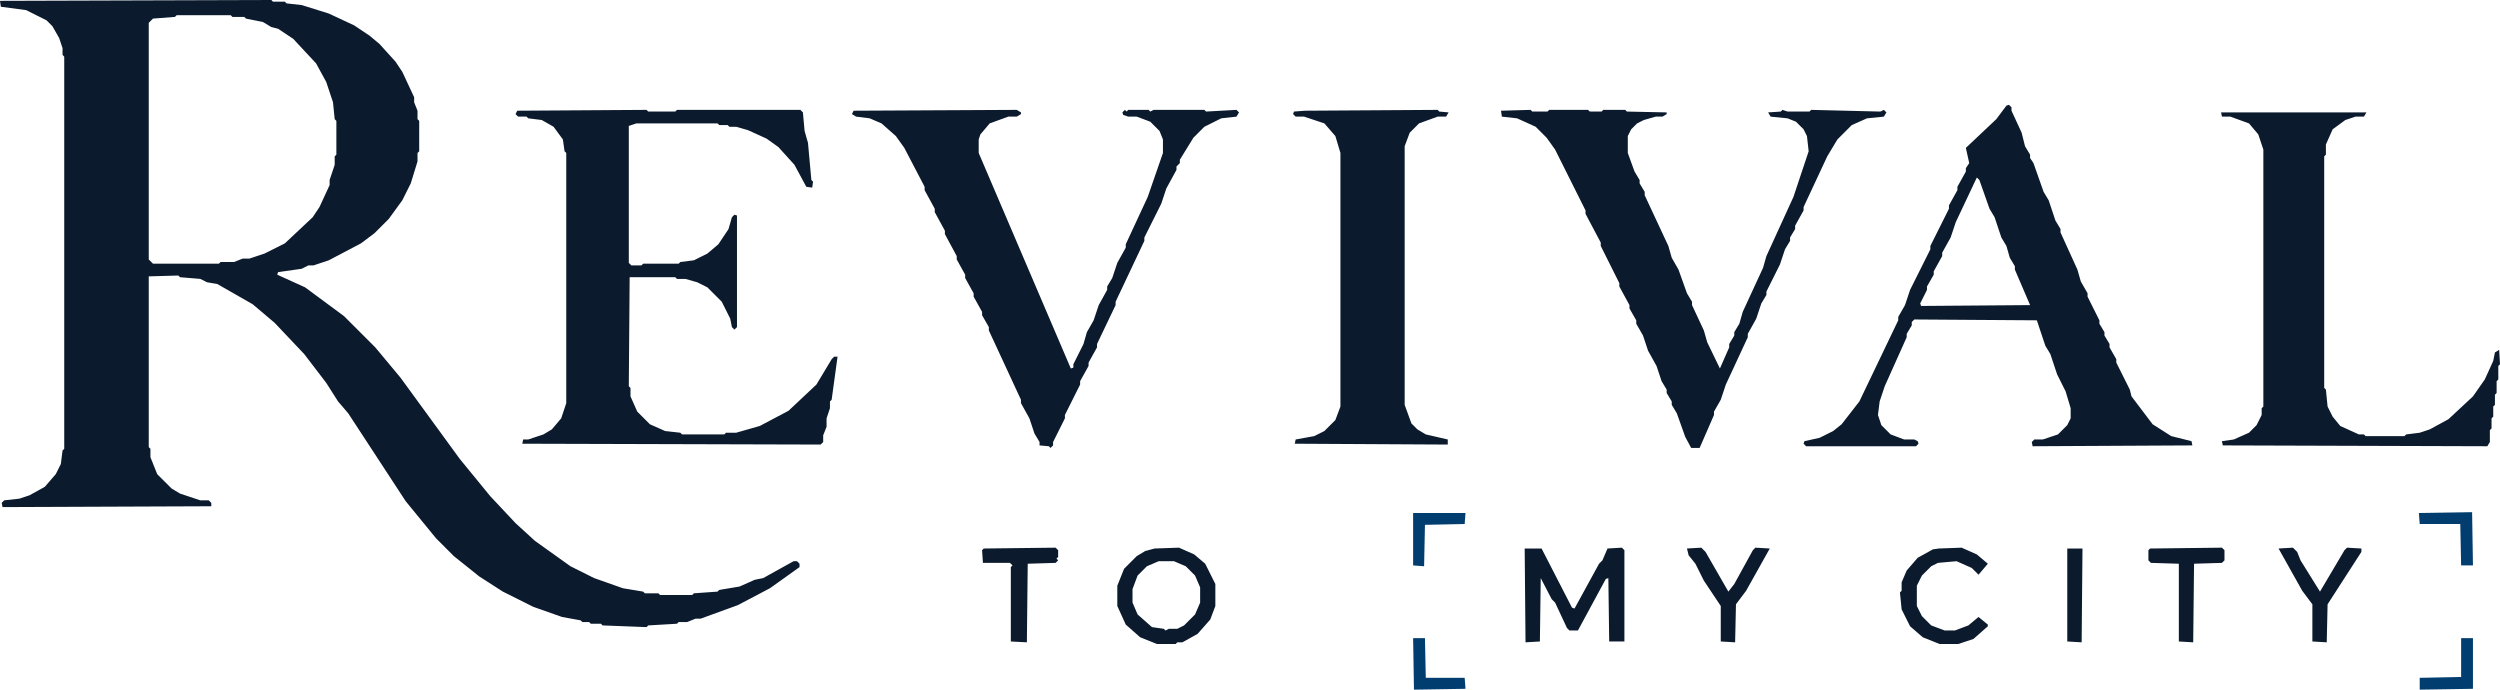
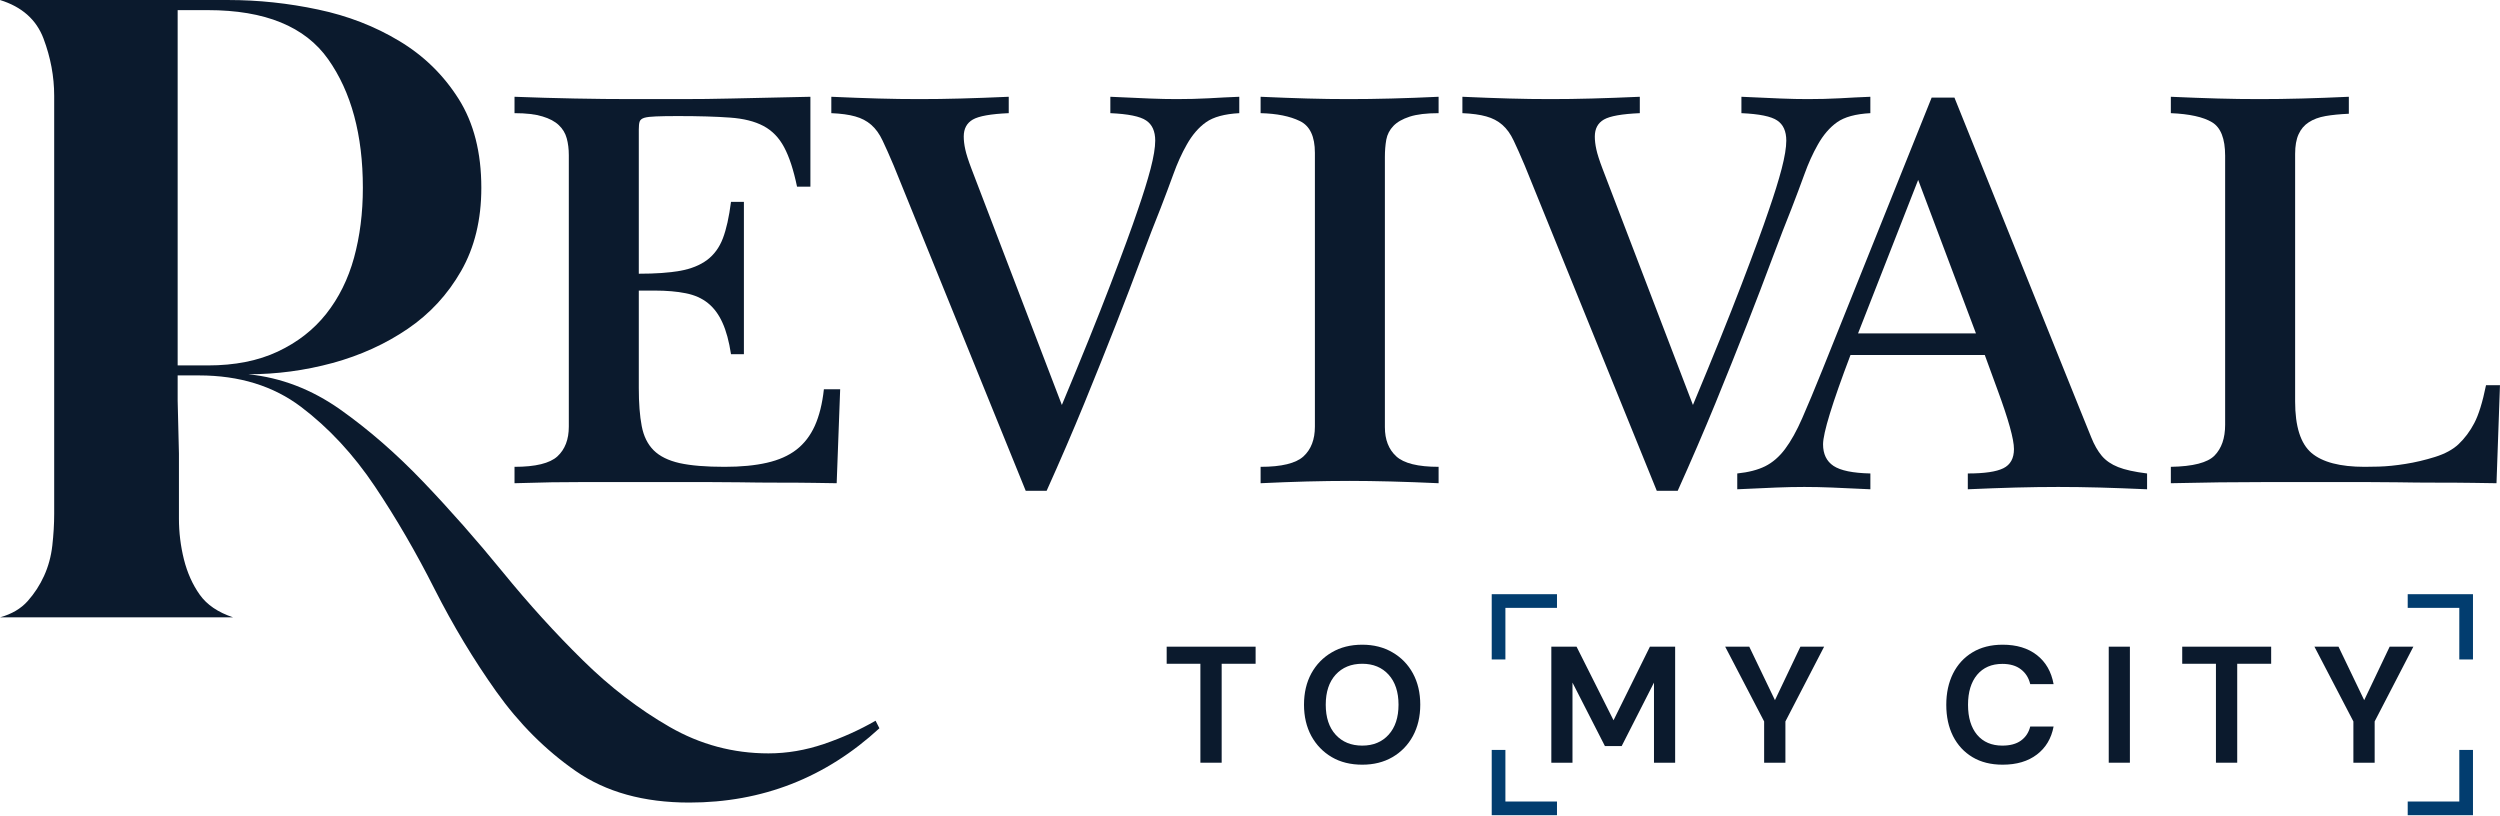
- <svg xmlns="http://www.w3.org/2000/svg" viewBox="147.5 226.5 1479 408" width="1479" height="408" role="img" aria-label="Revival To My City, primary lockup">
-   <path fill="#0B1A2D" data-role="word" d="M147.5,227L308,226.5L309,227.5L316,227.5L317,228.5L326,229.5L342,234.5L357,241.5L366,247.5L372,252.5L381.5,263L385.5,269L392.5,284L392.5,287L394.5,292L394.5,297L395.5,298L395.5,316L394.5,317L394.5,322L390.5,335L385.5,345L377.5,356L369,364.5L361,370.5L342,380.5L333,383.5L330,383.5L326,385.5L312,387.5L311.5,389L328,396.5L351,413.5L369.5,432L384.5,450L419.5,498L437.5,520L452.5,536L464,546.5L485,561.5L499,568.5L516,574.5L528,576.5L529,577.5L537,577.5L538,578.5L557,578.5L558,577.5L572,576.5L573,575.5L585,573.5L594,569.5L599,568.5L617,558.5L619,558.5L620.5,560L620.5,562L603,574.5L584,584.5L562,592.5L559,592.5L554,594.5L549,594.5L548,595.5L531,596.5L530,597.5L504,596.5L503,595.5L497,595.5L496,594.5L492,594.5L491,593.5L480,591.5L463,585.5L445,576.5L431,567.5L416,555.5L405.5,545L387.5,523L353.5,471L347.5,464L340.5,453L327.5,436L310,417.5L297,406.5L276,394.5L270,393.5L266,391.5L254,390.5L253,389.5L235.5,390L235.5,491L236.5,492L236.5,497L240.5,507L249,515.5L254,518.5L266,522.5L271,522.5L272.5,524L272.5,526L149,526.5L148.5,524L150,522.5L159,521.5L165,519.5L174,514.5L180.5,507L183.5,501L184.5,493L185.5,492L185.5,260L184.5,259L184.5,255L182.5,249L178.5,242L175,238.5L163,232.5L148,230.5ZM252,235.5L251,236.5L238,237.5L235.5,240L235.5,380L238,382.5L277,382.5L278,381.5L286,381.5L291,379.5L295,379.5L304,376.5L316,370.5L332.5,355L336.5,349L342.5,336L342.5,333L345.5,324L345.5,319L346.5,318L346.5,298L345.5,297L344.5,287L340.5,275L334.5,264L321,249.5L312,243.5L308,242.5L303,239.5L293,237.5L292,236.5L285,236.5L284,235.5ZM1334.5,289L1336,288.5L1337.5,290L1337.5,292L1343.5,305L1345.5,313L1348.5,318L1348.5,320L1350.5,323L1356.5,340L1359.5,345L1363.5,357L1366.5,362L1366.5,364L1376.5,386L1378.5,393L1382.5,400L1382.5,402L1389.5,416L1389.5,418L1392.5,423L1392.5,425L1395.5,430L1395.5,432L1399.5,439L1399.5,441L1407.5,457L1408.5,461L1421,477.5L1432,484.5L1444,487.5L1444.5,490L1350,490.5L1349.5,488L1351,486.5L1356,486.5L1365,483.5L1370.5,478L1372.5,474L1372.5,468L1369.5,458L1364.5,448L1360.5,436L1357.5,431L1352.5,416L1280,415.5L1278.5,417L1278.5,419L1275.5,424L1275.5,426L1262.5,455L1259.5,464L1258.5,472L1260.5,478L1266,483.5L1274,486.5L1280,486.5L1282,487.5L1282.5,489L1281,490.5L1216,490.5L1214.5,489L1215,487.5L1224,485.5L1232,481.5L1237,477.5L1247.5,464L1270.5,416L1270.5,414L1274.5,407L1277.5,398L1289.5,374L1289.5,372L1300.5,350L1300.5,348L1305.5,339L1305.5,337L1310.5,328L1310.5,326L1312.5,323L1310.5,314L1328.5,297ZM453.5,292L530,291.5L531,292.5L547,292.5L548,291.5L621,291.5L622.5,293L623.5,304L625.5,311L627.5,333L628.5,334L628,337.5L624.5,337L617.5,324L608,313.5L601,308.5L590,303.5L583,301.5L579,301.5L578,300.5L573,300.5L572,299.5L524,299.5L519.5,301L519.5,382L521,383.5L527,383.5L528,382.5L549,382.5L550,381.5L558,380.5L566,376.5L572.5,371L578.5,362L580.5,355L582,353.5L583.5,354L583.5,420L582,421.5L580.5,420L579.5,415L574.5,405L566,396.5L560,393.5L553,391.5L548,391.5L547,390.5L520,390.5L519.5,455L520.5,456L520.5,461L524.5,470L532,477.5L541,481.5L550,482.5L551,483.5L576,483.5L577,482.5L583,482.5L597,478.5L614,469.5L630.5,454L639.5,439L641,437.5L643,437.5L639.5,463L638.5,464L638.5,468L636.5,474L636.5,479L634.5,484L634.5,488L633,489.5L456.5,489L457,486.5L460,486.5L469,483.5L474,480.5L479.5,474L482.5,465L482.5,317L481.5,316L480.5,309L475,301.5L468,297.5L460,296.5L459,295.5L454,295.5L452.5,294ZM652.5,292L749,291.5L751.5,293L751.5,294L749,295.5L744,295.5L733,299.5L727.5,306L726.5,309L726.5,317L781,444.5L782.5,444L782.5,442L788.5,430L790.5,423L794.5,416L797.5,407L802.5,398L802.5,396L805.5,391L808.5,382L813.5,373L813.5,371L826.5,343L835.5,317L835.5,309L833.5,304L828,298.5L820,295.5L815,295.5L812,294.5L811.5,293L813,291.5L814,292.5L815,291.5L827,291.5L828,292.5L830,291.5L860,291.5L861,292.5L879,291.5L880.5,293L879,295.5L870,296.5L860,301.5L853.5,308L845.5,321L845.5,323L843.5,325L843.5,327L837.5,338L834.5,347L824.5,367L824.5,369L807.5,405L807.5,407L796.5,430L796.5,432L791.5,441L791.5,443L786.5,452L786.5,454L777.5,472L777.5,474L770.5,488L770.5,490L769,491.5L768,490.5L762.5,490L762.5,488L759.5,483L756.5,474L751.5,465L751.5,463L732.5,422L732.5,420L728.5,413L728.5,411L723.5,402L723.5,400L718.5,391L718.5,389L713.5,380L713.5,378L706.5,365L706.5,363L700.5,352L700.5,350L694.5,339L694.5,337L682.5,314L677.5,307L669,299.5L662,296.5L654,295.5L651.5,294ZM919.5,292L998,291.5L999,292.5L1004.5,293L1003,295.5L998,295.5L987,299.5L981.5,305L978.5,313L978.5,466L982.5,477L986,480.5L991,483.5L1004,486.5L1004,489.5L913.5,489L914,486.5L925,484.5L931,481.5L937.5,475L940.5,467L940.5,317L937.5,307L931,299.5L919,295.5L914,295.5L912.5,294L913,292.5ZM1035.5,292L1053,291.5L1054,292.5L1063,292.5L1064,291.5L1087,291.5L1088,292.5L1095,292.5L1096,291.5L1109,291.5L1110,292.5L1133.5,293L1133.5,294L1131,295.5L1127,295.5L1120,297.5L1116,299.5L1112.5,303L1110.5,307L1110.5,317L1114.5,328L1117.5,333L1117.5,335L1120.5,340L1120.5,342L1134.5,372L1136.5,379L1140.5,386L1145.5,400L1148.5,405L1148.5,407L1155.5,422L1157.5,429L1165,444.5L1170.5,432L1170.5,430L1173.5,425L1173.5,423L1176.5,418L1178.5,411L1190.5,385L1192.5,378L1208.5,343L1217.5,316L1216.5,307L1214.5,303L1210,298.5L1205,296.5L1195,295.5L1193.5,293L1201,292.5L1202,291.5L1205,292.5L1218,292.5L1219,291.5L1260,292.5L1262,291.5L1263.5,293L1262,295.5L1252,296.5L1243,300.5L1234.5,309L1228.5,319L1214.5,349L1214.5,351L1209.5,360L1209.5,362L1206.5,367L1206.5,369L1203.5,374L1200.5,383L1192.5,399L1192.5,401L1189.5,406L1186.5,415L1181.5,424L1181.5,426L1168.5,454L1165.5,463L1161.5,470L1161.5,472L1153,491.5L1148,491.5L1144.5,485L1139.5,471L1136.5,466L1136.5,464L1133.5,459L1133.5,457L1130.5,452L1127.5,443L1122.5,434L1119.5,425L1115.5,418L1115.5,416L1111.5,409L1111.5,407L1105.5,396L1105.5,394L1094.5,372L1094.5,370L1085.5,353L1085.5,351L1067.5,315L1062.5,308L1056,301.5L1045,296.5L1036,295.5ZM1461.5,293L1547.5,293L1546,295.5L1541,295.5L1535,297.5L1527.5,303L1523.5,312L1523.5,318L1522.5,319L1522.5,456L1523.5,457L1524.5,467L1527.5,473L1532,478.5L1543,483.5L1546,483.5L1547,484.5L1570,484.5L1571,483.5L1579,482.5L1585,480.5L1596,474.5L1610.5,461L1617.5,451L1622.5,440L1623.5,435L1626,433.5L1626.5,442L1625.5,443L1625.5,451L1624.5,452L1624.5,459L1623.5,460L1623.5,466L1622.5,467L1622.5,473L1621.5,474L1621.5,480L1620.5,481L1620.5,488L1619,490.5L1462.5,490L1462,487.5L1469,486.5L1478,482.5L1482.5,478L1485.5,472L1485.5,468L1486.5,467L1486.5,315L1483.5,306L1478,299.5L1467,295.5L1462,295.5ZM1317,331.5L1304.5,358L1301.5,367L1296.5,376L1296.5,378L1291.5,387L1291.5,389L1287.5,396L1287.5,398L1283.5,406L1284,407.5L1348.5,407L1339.5,386L1339.5,384L1336.5,379L1334.5,372L1331.5,367L1327.5,355L1324.5,350L1318.5,333ZM729.5,551L772,550.5L773.5,552L773.5,556L772.5,557L773.5,558L772,559.5L755.5,560L755,606.5L745.5,606L745.5,562L746.5,561L745,559.5L729,559.5L728.5,552ZM830.5,551L845,550.5L854,554.5L860.5,560L866.5,572L866.5,585L863.5,593L856,601.5L847,606.5L844,606.5L843,607.5L832,607.5L822,603.5L813.5,596L808.5,585L808.5,573L812.5,563L820,555.5L825,552.5ZM1049.5,551L1059.5,551L1077.5,586L1079,586.5L1093.5,560L1095.5,558L1098.5,551L1107,550.5L1108.5,552L1108.5,606L1099.5,606L1099,568.5L1097.5,569L1081,599.5L1076,599.5L1074.5,598L1067.5,583L1065.5,581L1059,568.5L1058.5,606L1050,606.5ZM1145.5,551L1154,550.5L1156.5,553L1170,576.5L1173.5,572L1184.5,552L1186,550.5L1194.5,551L1180.5,576L1174.5,584L1174,606.5L1165.5,606L1165.5,585L1155.5,570L1150.5,560L1146.5,555ZM1294.5,551L1308,550.5L1317,554.5L1323.5,560L1318,566.5L1314,562.5L1305,558.5L1294,559.5L1290,561.5L1284.5,567L1281.5,573L1281.5,585L1284.5,591L1290,596.5L1298,599.5L1304,599.5L1312,596.5L1318,591.5L1323.5,596L1323.5,597L1315,604.5L1306,607.5L1295,607.5L1285,603.5L1277.5,597L1272.5,587L1271.5,577L1272.5,576L1272.5,571L1275.5,564L1282,556.5L1291,551.5ZM1370.5,551L1379.5,551L1379,606.5L1370.5,606ZM1419.5,551L1462,550.5L1463.5,552L1463.5,558L1462,559.5L1445.5,560L1445,606.5L1436.5,606L1436.5,560L1420,559.5L1418.5,558L1418.5,552ZM1495.5,551L1504,550.5L1506.5,553L1508.5,558L1520,576.5L1534.5,552L1536,550.5L1544.5,551L1544.5,553L1524.5,584L1524,606.5L1515.5,606L1515.5,584L1509.5,576ZM833,558.5L826,561.5L820.5,567L817.5,575L817.5,583L820.5,590L829,597.5L836,598.5L837,599.5L839,598.5L844,598.5L848,596.5L854.5,590L857.5,583L857.5,574L854.5,567L849,561.5L842,558.5Z" />
-   <path fill="#023D6F" data-role="accent" d="M983.5,530L1014.5,530L1014,536.5L990.5,537L990,561.5L983.5,561ZM1578.5,530L1610,529.5L1610.5,561L1603.5,561L1603,536.5L1579,536.5ZM983.5,604L990.5,604L991,627.5L1014,627.5L1014.5,634L984,634.5ZM1603.5,604L1610.5,604L1610.5,634L1579,634.5L1579,627.5L1603.5,627Z" />
+ <svg xmlns="http://www.w3.org/2000/svg" viewBox="22.44 134.16 335.99 109.56" width="335.99" height="109.56" role="img" aria-label="Revival To My City, primary lockup">
+   <g transform="matrix(1, 0, 0, 1, 16, 98)" fill="#0B1A2D">
+     <g fill="#0B1A2D">
+       <g transform="matrix(1, 0, 0, 1, 201, 48)" fill="#0B1A2D">
+         <g fill="#0B1A2D">
+           <g fill-opacity="1" fill="#0B1A2D">
+             <g transform="translate(3.229813, 52.94697)" fill="#0B1A2D">
+               <g fill="#0B1A2D">
+                 <path fill="#0B1A2D" d="M -1.25 -51.781 C 1.102 -51.676 3.207 -51.598 5.062 -51.547 C 6.914 -51.492 8.758 -51.469 10.594 -51.469 C 12.375 -51.469 14.227 -51.492 16.156 -51.547 C 18.094 -51.598 20.238 -51.676 22.594 -51.781 L 22.594 -49.578 C 20.188 -49.473 18.578 -49.188 17.766 -48.719 C 16.953 -48.25 16.547 -47.488 16.547 -46.438 C 16.547 -45.914 16.613 -45.344 16.75 -44.719 C 16.883 -44.094 17.16 -43.227 17.578 -42.125 L 29.734 -10.359 C 32.398 -16.734 34.566 -22.102 36.234 -26.469 C 37.91 -30.844 39.145 -34.207 39.938 -36.562 C 40.664 -38.656 41.238 -40.5 41.656 -42.094 C 42.07 -43.688 42.281 -44.953 42.281 -45.891 C 42.281 -47.148 41.875 -48.051 41.062 -48.594 C 40.258 -49.145 38.656 -49.473 36.25 -49.578 L 36.25 -51.781 C 38.445 -51.676 40.211 -51.598 41.547 -51.547 C 42.879 -51.492 44.094 -51.469 45.188 -51.469 C 46.656 -51.469 48.082 -51.504 49.469 -51.578 C 50.852 -51.66 52.223 -51.727 53.578 -51.781 L 53.578 -49.578 C 51.598 -49.473 50.109 -49.066 49.109 -48.359 C 48.117 -47.66 47.254 -46.656 46.516 -45.344 C 45.836 -44.145 45.238 -42.82 44.719 -41.375 C 44.195 -39.938 43.625 -38.41 43 -36.797 C 42.258 -34.961 41.391 -32.711 40.391 -30.047 C 39.398 -27.379 38.266 -24.41 36.984 -21.141 C 35.703 -17.867 34.289 -14.348 32.75 -10.578 C 31.207 -6.816 29.52 -2.898 27.688 1.172 L 24.875 1.172 L 7.141 -42.516 C 6.566 -43.879 6.066 -45.004 5.641 -45.891 C 5.223 -46.785 4.711 -47.492 4.109 -48.016 C 3.516 -48.535 2.797 -48.91 1.953 -49.141 C 1.117 -49.379 0.051 -49.523 -1.25 -49.578 Z M -1.25 -51.781 " />
+               </g>
+             </g>
+           </g>
+         </g>
+       </g>
+       <g transform="matrix(1, 0, 0, 1, 73, 48)" fill="#0B1A2D">
+         <g fill="#0B1A2D">
+           <g fill-opacity="1" fill="#0B1A2D">
+             <g transform="translate(0.464393, 52.94697)" fill="#0B1A2D">
+               <g fill="#0B1A2D">
+                 <path fill="#0B1A2D" d="M 2.125 -51.781 C 4.844 -51.676 7.547 -51.598 10.234 -51.547 C 12.93 -51.492 15.457 -51.469 17.812 -51.469 C 20.113 -51.469 22.375 -51.469 24.594 -51.469 C 26.812 -51.469 29.02 -51.492 31.219 -51.547 L 41.891 -51.781 L 41.891 -39.703 L 40.094 -39.703 C 39.625 -41.953 39.047 -43.719 38.359 -45 C 37.68 -46.281 36.754 -47.234 35.578 -47.859 C 34.398 -48.484 32.895 -48.859 31.062 -48.984 C 29.238 -49.117 26.91 -49.188 24.078 -49.188 C 22.828 -49.188 21.848 -49.172 21.141 -49.141 C 20.43 -49.117 19.906 -49.055 19.562 -48.953 C 19.227 -48.848 19.02 -48.676 18.938 -48.438 C 18.863 -48.207 18.828 -47.859 18.828 -47.391 L 18.828 -28 C 21.078 -28 22.93 -28.129 24.391 -28.391 C 25.859 -28.66 27.062 -29.145 28 -29.844 C 28.945 -30.551 29.656 -31.52 30.125 -32.75 C 30.594 -33.977 30.957 -35.613 31.219 -37.656 L 32.953 -37.656 L 32.953 -17.188 L 31.219 -17.188 C 30.957 -18.906 30.578 -20.312 30.078 -21.406 C 29.586 -22.508 28.938 -23.391 28.125 -24.047 C 27.312 -24.703 26.316 -25.145 25.141 -25.375 C 23.961 -25.613 22.566 -25.734 20.953 -25.734 L 18.828 -25.734 L 18.828 -12.625 C 18.828 -10.594 18.957 -8.895 19.219 -7.531 C 19.477 -6.164 20.016 -5.078 20.828 -4.266 C 21.641 -3.461 22.801 -2.891 24.312 -2.547 C 25.832 -2.211 27.848 -2.047 30.359 -2.047 C 32.555 -2.047 34.453 -2.227 36.047 -2.594 C 37.641 -2.957 38.957 -3.539 40 -4.344 C 41.051 -5.156 41.879 -6.227 42.484 -7.562 C 43.086 -8.906 43.492 -10.539 43.703 -12.469 L 45.891 -12.469 L 45.422 0.156 C 44.848 0.156 43.844 0.141 42.406 0.109 C 40.969 0.086 39.367 0.078 37.609 0.078 C 35.859 0.078 34.094 0.062 32.312 0.031 C 30.539 0.008 29.078 0 27.922 0 L 11.453 0 C 10.035 0 8.594 0.008 7.125 0.031 C 5.664 0.062 4 0.102 2.125 0.156 L 2.125 -2.047 C 4.945 -2.047 6.867 -2.516 7.891 -3.453 C 8.91 -4.391 9.422 -5.723 9.422 -7.453 L 9.422 -43.938 C 9.422 -44.77 9.328 -45.523 9.141 -46.203 C 8.953 -46.891 8.598 -47.477 8.078 -47.969 C 7.555 -48.469 6.82 -48.859 5.875 -49.141 C 4.938 -49.43 3.688 -49.578 2.125 -49.578 Z M 2.125 -51.781 " />
+               </g>
+             </g>
+           </g>
+         </g>
+       </g>
+       <g transform="matrix(1, 0, 0, 1, 238, 48)" fill="#0B1A2D">
+         <g fill="#0B1A2D">
+           <g fill-opacity="1" fill="#0B1A2D">
+             <g transform="translate(2.467598, 53.76074)" fill="#0B1A2D">
+               <g fill="#0B1A2D">
+                 <path fill="#0B1A2D" d="M 25.578 -52.484 L 28.641 -52.484 L 45.5 -10.594 C 46.125 -9.07 46.633 -7.812 47.031 -6.812 C 47.426 -5.82 47.895 -5 48.438 -4.344 C 48.988 -3.695 49.723 -3.191 50.641 -2.828 C 51.555 -2.461 52.852 -2.176 54.531 -1.969 L 54.531 0.156 C 52.176 0.051 50.055 -0.023 48.172 -0.078 C 46.285 -0.129 44.426 -0.156 42.594 -0.156 C 40.719 -0.156 38.812 -0.129 36.875 -0.078 C 34.938 -0.023 32.789 0.051 30.438 0.156 L 30.438 -1.969 C 32.688 -1.969 34.281 -2.203 35.219 -2.672 C 36.164 -3.141 36.641 -4 36.641 -5.25 C 36.641 -6.562 35.906 -9.207 34.438 -13.188 L 32.719 -17.891 L 14.672 -17.891 C 12.211 -11.398 10.984 -7.398 10.984 -5.891 C 10.984 -4.578 11.453 -3.609 12.391 -2.984 C 13.336 -2.359 14.988 -2.02 17.344 -1.969 L 17.344 0.156 C 15.145 0.051 13.414 -0.023 12.156 -0.078 C 10.906 -0.129 9.676 -0.156 8.469 -0.156 C 7.219 -0.156 5.961 -0.129 4.703 -0.078 C 3.453 -0.023 1.699 0.051 -0.547 0.156 L -0.547 -1.969 C 0.961 -2.125 2.211 -2.445 3.203 -2.938 C 4.203 -3.438 5.094 -4.207 5.875 -5.25 C 6.664 -6.301 7.438 -7.688 8.188 -9.406 C 8.945 -11.133 9.852 -13.305 10.906 -15.922 Z M 15.688 -20.797 L 31.531 -20.797 L 23.766 -41.422 Z M 15.688 -20.797 " />
+               </g>
+             </g>
+           </g>
+         </g>
+       </g>
+       <g transform="matrix(1, 0, 0, 1, 296, 48)" fill="#0B1A2D">
+         <g fill="#0B1A2D">
+           <g fill-opacity="1" fill="#0B1A2D">
+             <g transform="translate(0.0675719, 52.94697)" fill="#0B1A2D">
+               <g fill="#0B1A2D">
+                 <path fill="#0B1A2D" d="M 2.125 -51.781 C 4.477 -51.676 6.582 -51.598 8.438 -51.547 C 10.289 -51.492 12.16 -51.469 14.047 -51.469 C 15.867 -51.469 17.758 -51.492 19.719 -51.547 C 21.688 -51.598 23.797 -51.676 26.047 -51.781 L 26.047 -49.5 C 24.836 -49.445 23.789 -49.344 22.906 -49.188 C 22.02 -49.031 21.273 -48.754 20.672 -48.359 C 20.066 -47.973 19.609 -47.438 19.297 -46.75 C 18.984 -46.07 18.828 -45.188 18.828 -44.094 L 18.828 -10.828 C 18.828 -7.484 19.555 -5.18 21.016 -3.922 C 22.484 -2.672 24.867 -2.047 28.172 -2.047 C 28.379 -2.047 29.016 -2.055 30.078 -2.078 C 31.148 -2.109 32.344 -2.227 33.656 -2.438 C 34.969 -2.645 36.289 -2.957 37.625 -3.375 C 38.957 -3.789 40.016 -4.363 40.797 -5.094 C 41.629 -5.883 42.332 -6.828 42.906 -7.922 C 43.488 -9.023 44.016 -10.723 44.484 -13.016 L 46.359 -13.016 L 45.891 0.156 C 45.316 0.156 44.285 0.141 42.797 0.109 C 41.305 0.086 39.656 0.078 37.844 0.078 C 36.039 0.078 34.266 0.062 32.516 0.031 C 30.766 0.008 29.344 0 28.25 0 C 23.852 0 19.492 0 15.172 0 C 10.859 0 6.508 0.051 2.125 0.156 L 2.125 -2.047 C 5.102 -2.098 7.062 -2.602 8 -3.562 C 8.945 -4.531 9.422 -5.906 9.422 -7.688 L 9.422 -43.859 C 9.422 -46.16 8.832 -47.66 7.656 -48.359 C 6.477 -49.066 4.633 -49.473 2.125 -49.578 Z M 2.125 -51.781 " />
+               </g>
+             </g>
+           </g>
+         </g>
+       </g>
+       <g transform="matrix(1, 0, 0, 1, 115, 48)" fill="#0B1A2D">
+         <g fill="#0B1A2D">
+           <g fill-opacity="1" fill="#0B1A2D">
+             <g transform="translate(4.416329, 52.94697)" fill="#0B1A2D">
+               <g fill="#0B1A2D">
+                 <path fill="#0B1A2D" d="M -1.25 -51.781 C 1.102 -51.676 3.207 -51.598 5.062 -51.547 C 6.914 -51.492 8.758 -51.469 10.594 -51.469 C 12.375 -51.469 14.227 -51.492 16.156 -51.547 C 18.094 -51.598 20.238 -51.676 22.594 -51.781 L 22.594 -49.578 C 20.188 -49.473 18.578 -49.188 17.766 -48.719 C 16.953 -48.25 16.547 -47.488 16.547 -46.438 C 16.547 -45.914 16.613 -45.344 16.75 -44.719 C 16.883 -44.094 17.16 -43.227 17.578 -42.125 L 29.734 -10.359 C 32.398 -16.734 34.566 -22.102 36.234 -26.469 C 37.91 -30.844 39.145 -34.207 39.938 -36.562 C 40.664 -38.656 41.238 -40.5 41.656 -42.094 C 42.07 -43.688 42.281 -44.953 42.281 -45.891 C 42.281 -47.148 41.875 -48.051 41.062 -48.594 C 40.258 -49.145 38.656 -49.473 36.25 -49.578 L 36.25 -51.781 C 38.445 -51.676 40.211 -51.598 41.547 -51.547 C 42.879 -51.492 44.094 -51.469 45.188 -51.469 C 46.656 -51.469 48.082 -51.504 49.469 -51.578 C 50.852 -51.66 52.223 -51.727 53.578 -51.781 L 53.578 -49.578 C 51.598 -49.473 50.109 -49.066 49.109 -48.359 C 48.117 -47.66 47.254 -46.656 46.516 -45.344 C 45.836 -44.145 45.238 -42.82 44.719 -41.375 C 44.195 -39.938 43.625 -38.41 43 -36.797 C 42.258 -34.961 41.391 -32.711 40.391 -30.047 C 39.398 -27.379 38.266 -24.41 36.984 -21.141 C 35.703 -17.867 34.289 -14.348 32.75 -10.578 C 31.207 -6.816 29.52 -2.898 27.688 1.172 L 24.875 1.172 L 7.141 -42.516 C 6.566 -43.879 6.066 -45.004 5.641 -45.891 C 5.223 -46.785 4.711 -47.492 4.109 -48.016 C 3.516 -48.535 2.797 -48.91 1.953 -49.141 C 1.117 -49.379 0.051 -49.523 -1.25 -49.578 Z M -1.25 -51.781 " />
+               </g>
+             </g>
+           </g>
+         </g>
+       </g>
+       <g transform="matrix(1, 0, 0, 1, 173, 48)" fill="#0B1A2D">
+         <g fill="#0B1A2D">
+           <g fill-opacity="1" fill="#0B1A2D">
+             <g transform="translate(0.735083, 52.94697)" fill="#0B1A2D">
+               <g fill="#0B1A2D">
+                 <path fill="#0B1A2D" d="M 2.125 -51.781 C 4.477 -51.676 6.582 -51.598 8.438 -51.547 C 10.289 -51.492 12.133 -51.469 13.969 -51.469 C 15.789 -51.469 17.707 -51.492 19.719 -51.547 C 21.738 -51.598 23.848 -51.676 26.047 -51.781 L 26.047 -49.578 C 24.422 -49.578 23.125 -49.422 22.156 -49.109 C 21.195 -48.797 20.469 -48.379 19.969 -47.859 C 19.469 -47.336 19.148 -46.723 19.016 -46.016 C 18.891 -45.305 18.828 -44.535 18.828 -43.703 L 18.828 -7.375 C 18.828 -5.695 19.336 -4.391 20.359 -3.453 C 21.379 -2.516 23.273 -2.047 26.047 -2.047 L 26.047 0.156 C 23.797 0.051 21.66 -0.023 19.641 -0.078 C 17.629 -0.129 15.789 -0.156 14.125 -0.156 C 12.238 -0.156 10.312 -0.129 8.344 -0.078 C 6.383 -0.023 4.312 0.051 2.125 0.156 L 2.125 -2.047 C 4.945 -2.047 6.867 -2.516 7.891 -3.453 C 8.91 -4.391 9.422 -5.723 9.422 -7.453 L 9.422 -44.25 C 9.422 -46.445 8.75 -47.867 7.406 -48.516 C 6.07 -49.172 4.312 -49.523 2.125 -49.578 Z M 2.125 -51.781 " />
+               </g>
+             </g>
+           </g>
+         </g>
+       </g>
+       <g fill-opacity="1" fill="#0B1A2D">
+         <g transform="translate(0.519322, 119.1308)" fill="#0B1A2D">
+           <g fill="#0B1A2D">
+             <path fill="#0B1A2D" d="M 124.109 14.906 C 116.879 21.562 108.359 24.891 98.547 24.891 C 92.441 24.891 87.359 23.477 83.297 20.656 C 79.234 17.832 75.676 14.273 72.625 9.984 C 69.582 5.703 66.816 1.105 64.328 -3.797 C 61.848 -8.711 59.172 -13.316 56.297 -17.609 C 53.422 -21.898 50.117 -25.457 46.391 -28.281 C 42.66 -31.102 38.086 -32.516 32.672 -32.516 L 29.797 -32.516 L 29.797 -29.125 L 29.969 -22.016 L 29.969 -18.625 C 29.969 -16.926 29.969 -15.145 29.969 -13.281 C 29.969 -11.426 30.191 -9.594 30.641 -7.781 C 31.098 -5.977 31.805 -4.398 32.766 -3.047 C 33.723 -1.691 35.219 -0.676 37.25 0 L 5.922 0 C 7.504 -0.445 8.742 -1.176 9.641 -2.188 C 10.547 -3.207 11.281 -4.336 11.844 -5.578 C 12.414 -6.828 12.785 -8.188 12.953 -9.656 C 13.117 -11.125 13.203 -12.535 13.203 -13.891 L 13.203 -70.094 C 13.203 -72.688 12.723 -75.254 11.766 -77.797 C 10.805 -80.336 8.859 -82.062 5.922 -82.969 L 36.578 -82.969 C 40.641 -82.969 44.672 -82.539 48.672 -81.688 C 52.68 -80.844 56.32 -79.43 59.594 -77.453 C 62.875 -75.484 65.531 -72.891 67.562 -69.672 C 69.594 -66.453 70.609 -62.473 70.609 -57.734 C 70.609 -53.441 69.703 -49.711 67.891 -46.547 C 66.086 -43.391 63.691 -40.797 60.703 -38.766 C 57.711 -36.734 54.352 -35.207 50.625 -34.188 C 46.895 -33.176 43.113 -32.672 39.281 -32.672 C 43.688 -32.223 47.805 -30.645 51.641 -27.938 C 55.473 -25.227 59.195 -21.984 62.812 -18.203 C 66.426 -14.422 69.984 -10.383 73.484 -6.094 C 76.984 -1.801 80.566 2.145 84.234 5.75 C 87.898 9.363 91.789 12.352 95.906 14.719 C 100.031 17.094 104.461 18.281 109.203 18.281 C 111.691 18.281 114.176 17.859 116.656 17.016 C 119.133 16.172 121.445 15.129 123.594 13.891 Z M 29.797 -33.859 L 33.859 -33.859 C 37.473 -33.859 40.602 -34.477 43.25 -35.719 C 45.906 -36.969 48.078 -38.66 49.766 -40.797 C 51.461 -42.941 52.707 -45.453 53.5 -48.328 C 54.289 -51.211 54.688 -54.348 54.688 -57.734 C 54.688 -64.848 53.133 -70.602 50.031 -75 C 46.926 -79.406 41.535 -81.609 33.859 -81.609 L 29.797 -81.609 Z M 29.797 -33.859 " />
+           </g>
+         </g>
+       </g>
+     </g>
+   </g>
+   <g transform="matrix(1, 0, 0, 1, 177.487, 214)" fill="#0B1A2D">
+     <g fill="#0B1A2D">
+       <g fill-opacity="1" fill="#0B1A2D">
+         <g transform="translate(1.139939, 22.6647)" fill="#0B1A2D">
+           <g fill="#0B1A2D">
+             <path fill="#0B1A2D" d="M 5.141 0 L 5.141 -13.297 L 0.609 -13.297 L 0.609 -15.594 L 12.562 -15.594 L 12.562 -13.297 L 8 -13.297 L 8 0 Z M 5.141 0 " />
+           </g>
+         </g>
+       </g>
+       <g fill-opacity="1" fill="#0B1A2D">
+         <g transform="translate(19.20572, 22.6647)" fill="#0B1A2D">
+           <g fill="#0B1A2D">
+             <path fill="#0B1A2D" d="M 8.828 0.266 C 7.266 0.266 5.898 -0.07 4.734 -0.75 C 3.566 -1.438 2.648 -2.383 1.984 -3.594 C 1.328 -4.812 1 -6.211 1 -7.797 C 1 -9.391 1.328 -10.789 1.984 -12 C 2.648 -13.207 3.566 -14.148 4.734 -14.828 C 5.898 -15.516 7.266 -15.859 8.828 -15.859 C 10.367 -15.859 11.723 -15.516 12.891 -14.828 C 14.066 -14.148 14.984 -13.207 15.641 -12 C 16.297 -10.789 16.625 -9.391 16.625 -7.797 C 16.625 -6.211 16.297 -4.812 15.641 -3.594 C 14.984 -2.383 14.066 -1.438 12.891 -0.75 C 11.723 -0.07 10.367 0.266 8.828 0.266 Z M 8.828 -2.297 C 10.305 -2.297 11.488 -2.785 12.375 -3.766 C 13.258 -4.742 13.703 -6.086 13.703 -7.797 C 13.703 -9.504 13.258 -10.848 12.375 -11.828 C 11.488 -12.805 10.305 -13.297 8.828 -13.297 C 7.336 -13.297 6.145 -12.805 5.25 -11.828 C 4.363 -10.848 3.922 -9.504 3.922 -7.797 C 3.922 -6.086 4.363 -4.742 5.25 -3.766 C 6.145 -2.785 7.336 -2.297 8.828 -2.297 Z M 8.828 -2.297 " />
+           </g>
+         </g>
+       </g>
+       <g fill-opacity="1" fill="#0B1A2D">
+         <g transform="translate(41.72606, 22.6647)" fill="#0B1A2D" />
+       </g>
+       <g fill-opacity="1" fill="#0B1A2D">
+         <g transform="translate(51.92957, 22.6647)" fill="#0B1A2D">
+           <g fill="#0B1A2D">
+             <path fill="#0B1A2D" d="M 1.516 0 L 1.516 -15.594 L 4.906 -15.594 L 9.875 -5.703 L 14.766 -15.594 L 18.156 -15.594 L 18.156 0 L 15.312 0 L 15.312 -10.766 L 10.969 -2.234 L 8.719 -2.234 L 4.359 -10.766 L 4.359 0 Z M 1.516 0 " />
+           </g>
+         </g>
+       </g>
+       <g fill-opacity="1" fill="#0B1A2D">
+         <g transform="translate(76.499, 22.6647)" fill="#0B1A2D">
+           <g fill="#0B1A2D">
+             <path fill="#0B1A2D" d="M 5.547 0 L 5.547 -5.547 L 0.312 -15.594 L 3.547 -15.594 L 7 -8.406 L 10.422 -15.594 L 13.609 -15.594 L 8.406 -5.547 L 8.406 0 Z M 5.547 0 " />
+           </g>
+         </g>
+       </g>
+       <g fill-opacity="1" fill="#0B1A2D">
+         <g transform="translate(95.32205, 22.6647)" fill="#0B1A2D" />
+       </g>
+       <g fill-opacity="1" fill="#0B1A2D">
+         <g transform="translate(105.5256, 22.6647)" fill="#0B1A2D">
+           <g fill="#0B1A2D">
+             <path fill="#0B1A2D" d="M 8.578 0.266 C 7.004 0.266 5.648 -0.07 4.516 -0.75 C 3.391 -1.426 2.52 -2.367 1.906 -3.578 C 1.301 -4.785 1 -6.188 1 -7.781 C 1 -9.363 1.301 -10.766 1.906 -11.984 C 2.52 -13.203 3.391 -14.148 4.516 -14.828 C 5.648 -15.516 7.004 -15.859 8.578 -15.859 C 10.453 -15.859 11.984 -15.395 13.172 -14.469 C 14.367 -13.539 15.117 -12.238 15.422 -10.562 L 12.281 -10.562 C 12.082 -11.406 11.664 -12.066 11.031 -12.547 C 10.406 -13.035 9.57 -13.281 8.531 -13.281 C 7.094 -13.281 5.961 -12.789 5.141 -11.812 C 4.328 -10.832 3.922 -9.488 3.922 -7.781 C 3.922 -6.07 4.328 -4.727 5.141 -3.75 C 5.961 -2.781 7.094 -2.297 8.531 -2.297 C 9.57 -2.297 10.406 -2.52 11.031 -2.969 C 11.664 -3.426 12.082 -4.055 12.281 -4.859 L 15.422 -4.859 C 15.117 -3.254 14.367 -2 13.172 -1.094 C 11.984 -0.188 10.453 0.266 8.578 0.266 Z M 8.578 0.266 " />
+           </g>
+         </g>
+       </g>
+       <g fill-opacity="1" fill="#0B1A2D">
+         <g transform="translate(126.8432, 22.6647)" fill="#0B1A2D">
+           <g fill="#0B1A2D">
+             <path fill="#0B1A2D" d="M 1.516 0 L 1.516 -15.594 L 4.359 -15.594 L 4.359 0 Z M 1.516 0 " />
+           </g>
+         </g>
+       </g>
+       <g fill-opacity="1" fill="#0B1A2D">
+         <g transform="translate(137.6258, 22.6647)" fill="#0B1A2D">
+           <g fill="#0B1A2D">
+             <path fill="#0B1A2D" d="M 5.141 0 L 5.141 -13.297 L 0.609 -13.297 L 0.609 -15.594 L 12.562 -15.594 L 12.562 -13.297 L 8 -13.297 L 8 0 Z M 5.141 0 " />
+           </g>
+         </g>
+       </g>
+       <g fill-opacity="1" fill="#0B1A2D">
+         <g transform="translate(155.6916, 22.6647)" fill="#0B1A2D">
+           <g fill="#0B1A2D">
+             <path fill="#0B1A2D" d="M 5.547 0 L 5.547 -5.547 L 0.312 -15.594 L 3.547 -15.594 L 7 -8.406 L 10.422 -15.594 L 13.609 -15.594 L 8.406 -5.547 L 8.406 0 Z M 5.547 0 " />
+           </g>
+         </g>
+       </g>
+     </g>
+   </g>
+   <path fill="#023D6F" data-role="accent" d="M222.921,214.017L231.693,214.017L231.693,215.855L224.76,215.855L224.76,222.789L222.921,222.789ZM354.798,214.017L346.026,214.017L346.026,215.855L352.96,215.855L352.96,222.789L354.798,222.789ZM222.921,243.719L231.693,243.719L231.693,241.881L224.76,241.881L224.76,234.947L222.921,234.947ZM354.798,243.719L346.026,243.719L346.026,241.881L352.96,241.881L352.96,234.947L354.798,234.947Z" />
</svg>
